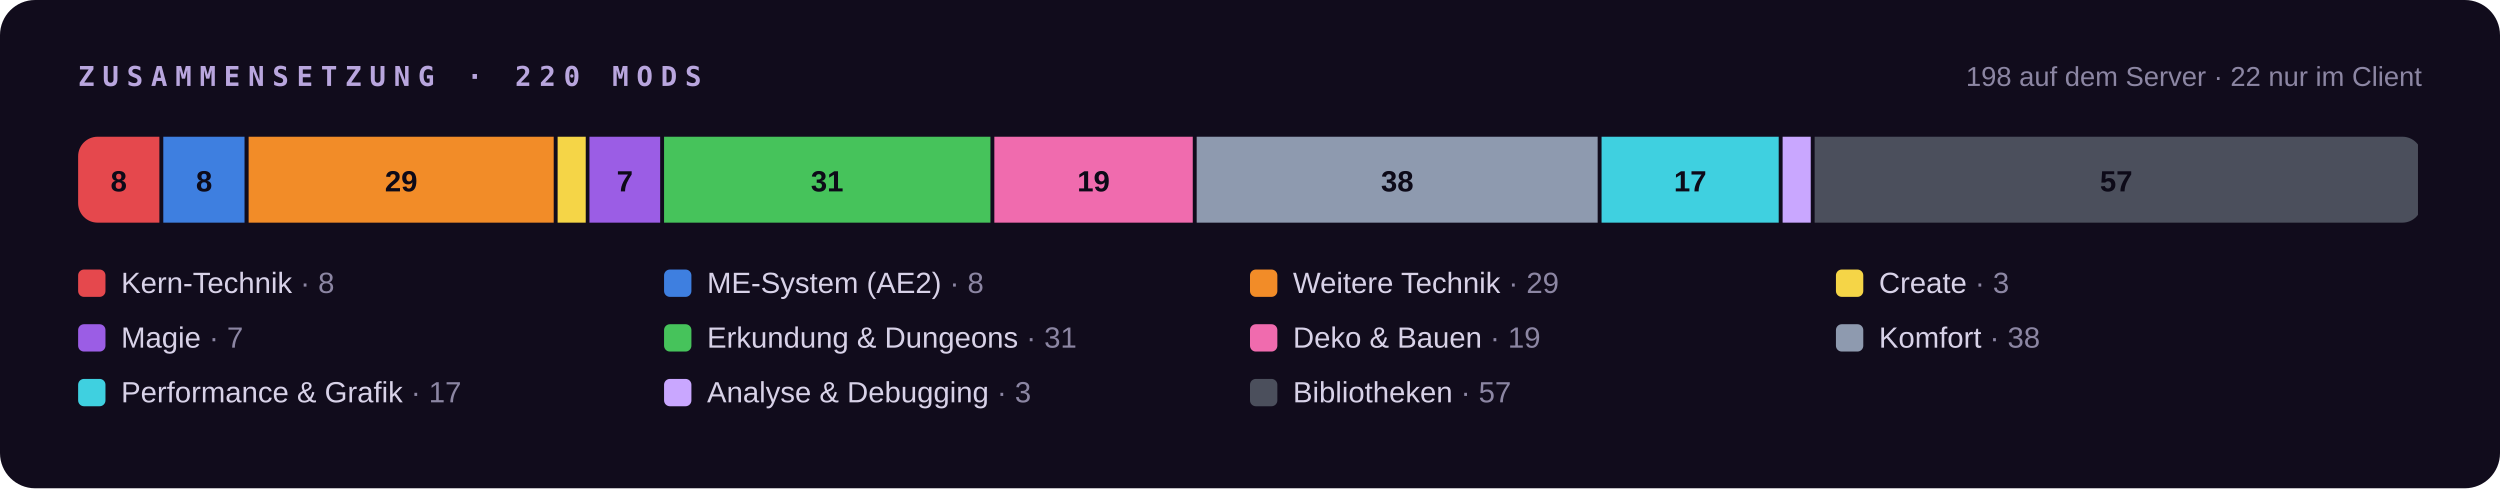
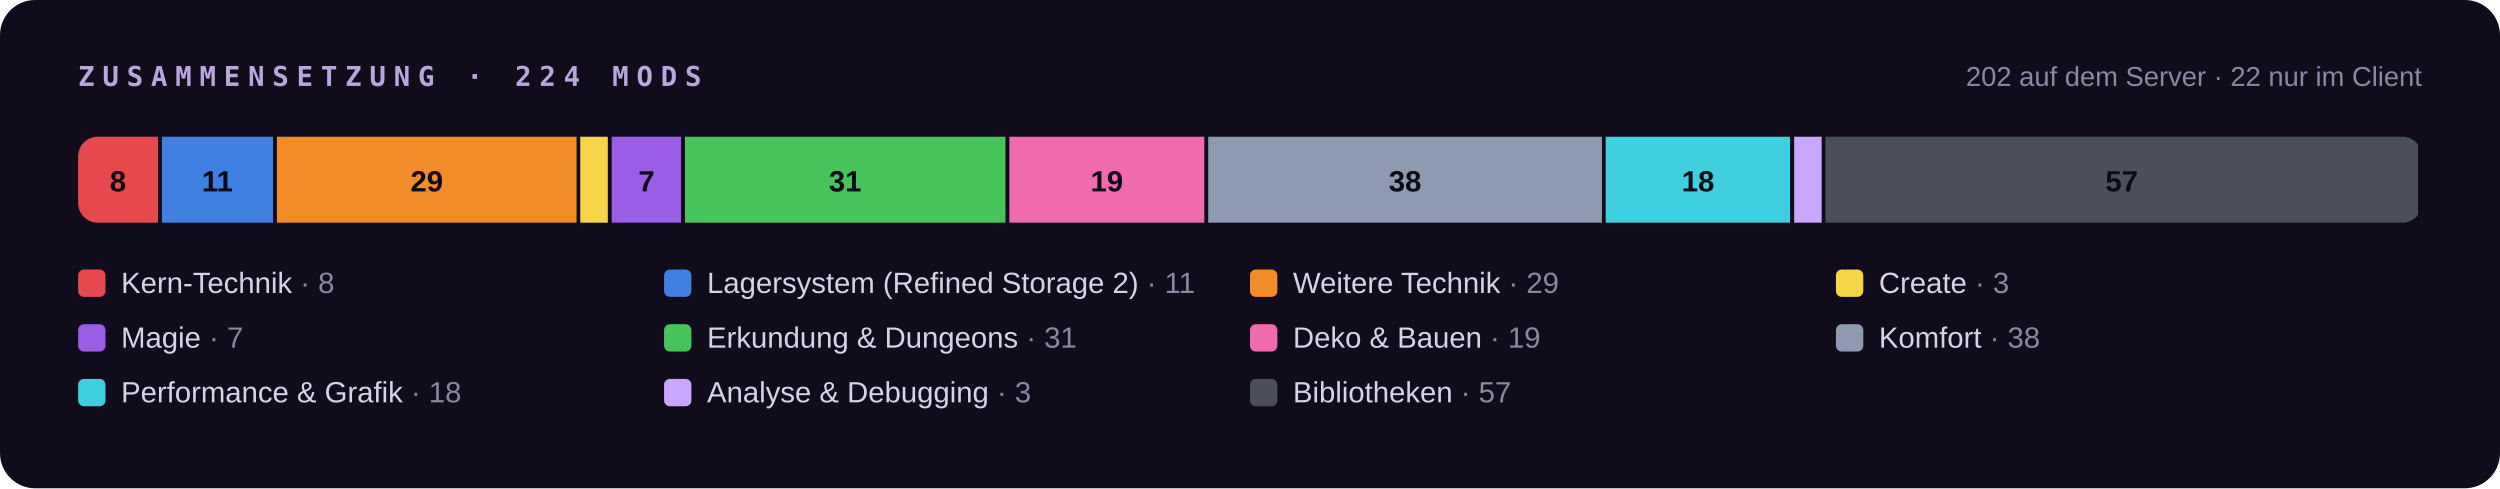
- <svg xmlns="http://www.w3.org/2000/svg" viewBox="0 0 1280 250" width="1280" height="250" role="img" aria-label="Zusammensetzung der 220 Mods nach Kategorie">
+ <svg xmlns="http://www.w3.org/2000/svg" viewBox="0 0 1280 250" width="1280" height="250" role="img" aria-label="Zusammensetzung der 224 Mods nach Kategorie">
  <defs>
    <clipPath id="bar">
      <rect x="40" y="70" width="1200" height="44" rx="10" />
    </clipPath>
  </defs>
  <rect width="1280" height="250" rx="18" fill="#110C1C" />
-   <text x="40" y="44" font-family="'Cascadia Code', Consolas, monospace" font-size="14" font-weight="600" fill="#B9A6DE" letter-spacing="4">ZUSAMMENSETZUNG · 220 MODS</text>
-   <text x="1240" y="44" font-family="'Segoe UI', 'Helvetica Neue', Arial, sans-serif" font-size="14" fill="#8C86A3" text-anchor="end">198 auf dem Server · 22 nur im Client</text>
+   <text x="40" y="44" font-family="'Cascadia Code', Consolas, monospace" font-size="14" font-weight="600" fill="#B9A6DE" letter-spacing="4">ZUSAMMENSETZUNG · 224 MODS</text>
+   <text x="1240" y="44" font-family="'Segoe UI', 'Helvetica Neue', Arial, sans-serif" font-size="14" fill="#8C86A3" text-anchor="end">202 auf dem Server · 22 nur im Client</text>
  <g clip-path="url(#bar)">
-     <rect x="40.0" y="70" width="41.6" height="44" fill="#E5484D" />
-     <text x="60.8" y="98" font-family="'Segoe UI', 'Helvetica Neue', Arial, sans-serif" font-size="15" font-weight="700" fill="#0D0A18" text-anchor="middle">8</text>
-     <rect x="83.6" y="70" width="41.6" height="44" fill="#3E7FE0" />
-     <text x="104.5" y="98" font-family="'Segoe UI', 'Helvetica Neue', Arial, sans-serif" font-size="15" font-weight="700" fill="#0D0A18" text-anchor="middle">8</text>
-     <rect x="127.3" y="70" width="156.2" height="44" fill="#F28C28" />
-     <text x="205.4" y="98" font-family="'Segoe UI', 'Helvetica Neue', Arial, sans-serif" font-size="15" font-weight="700" fill="#0D0A18" text-anchor="middle">29</text>
-     <rect x="285.5" y="70" width="14.4" height="44" fill="#F5D547" />
-     <rect x="301.8" y="70" width="36.2" height="44" fill="#9B5DE5" />
-     <text x="319.9" y="98" font-family="'Segoe UI', 'Helvetica Neue', Arial, sans-serif" font-size="15" font-weight="700" fill="#0D0A18" text-anchor="middle">7</text>
-     <rect x="340.0" y="70" width="167.1" height="44" fill="#46C35B" />
-     <text x="423.5" y="98" font-family="'Segoe UI', 'Helvetica Neue', Arial, sans-serif" font-size="15" font-weight="700" fill="#0D0A18" text-anchor="middle">31</text>
-     <rect x="509.1" y="70" width="101.6" height="44" fill="#F06BAE" />
-     <text x="559.9" y="98" font-family="'Segoe UI', 'Helvetica Neue', Arial, sans-serif" font-size="15" font-weight="700" fill="#0D0A18" text-anchor="middle">19</text>
-     <rect x="612.7" y="70" width="205.3" height="44" fill="#8E9AAF" />
-     <text x="715.4" y="98" font-family="'Segoe UI', 'Helvetica Neue', Arial, sans-serif" font-size="15" font-weight="700" fill="#0D0A18" text-anchor="middle">38</text>
-     <rect x="820.0" y="70" width="90.7" height="44" fill="#3FD0E0" />
-     <text x="865.4" y="98" font-family="'Segoe UI', 'Helvetica Neue', Arial, sans-serif" font-size="15" font-weight="700" fill="#0D0A18" text-anchor="middle">17</text>
-     <rect x="912.7" y="70" width="14.4" height="44" fill="#C9A7FF" />
-     <rect x="929.1" y="70" width="308.9" height="44" fill="#4B4F5C" />
-     <text x="1083.5" y="98" font-family="'Segoe UI', 'Helvetica Neue', Arial, sans-serif" font-size="15" font-weight="700" fill="#0D0A18" text-anchor="middle">57</text>
+     <rect x="40.0" y="70" width="40.9" height="44" fill="#E5484D" />
+     <text x="60.4" y="98" font-family="'Segoe UI', 'Helvetica Neue', Arial, sans-serif" font-size="15" font-weight="700" fill="#0D0A18" text-anchor="middle">8</text>
+     <rect x="82.9" y="70" width="56.9" height="44" fill="#3E7FE0" />
+     <text x="111.3" y="98" font-family="'Segoe UI', 'Helvetica Neue', Arial, sans-serif" font-size="15" font-weight="700" fill="#0D0A18" text-anchor="middle">11</text>
+     <rect x="141.8" y="70" width="153.4" height="44" fill="#F28C28" />
+     <text x="218.5" y="98" font-family="'Segoe UI', 'Helvetica Neue', Arial, sans-serif" font-size="15" font-weight="700" fill="#0D0A18" text-anchor="middle">29</text>
+     <rect x="297.1" y="70" width="14.1" height="44" fill="#F5D547" />
+     <rect x="313.2" y="70" width="35.5" height="44" fill="#9B5DE5" />
+     <text x="331.0" y="98" font-family="'Segoe UI', 'Helvetica Neue', Arial, sans-serif" font-size="15" font-weight="700" fill="#0D0A18" text-anchor="middle">7</text>
+     <rect x="350.7" y="70" width="164.1" height="44" fill="#46C35B" />
+     <text x="432.7" y="98" font-family="'Segoe UI', 'Helvetica Neue', Arial, sans-serif" font-size="15" font-weight="700" fill="#0D0A18" text-anchor="middle">31</text>
+     <rect x="516.8" y="70" width="99.8" height="44" fill="#F06BAE" />
+     <text x="566.7" y="98" font-family="'Segoe UI', 'Helvetica Neue', Arial, sans-serif" font-size="15" font-weight="700" fill="#0D0A18" text-anchor="middle">19</text>
+     <rect x="618.6" y="70" width="201.6" height="44" fill="#8E9AAF" />
+     <text x="719.4" y="98" font-family="'Segoe UI', 'Helvetica Neue', Arial, sans-serif" font-size="15" font-weight="700" fill="#0D0A18" text-anchor="middle">38</text>
+     <rect x="822.1" y="70" width="94.4" height="44" fill="#3FD0E0" />
+     <text x="869.4" y="98" font-family="'Segoe UI', 'Helvetica Neue', Arial, sans-serif" font-size="15" font-weight="700" fill="#0D0A18" text-anchor="middle">18</text>
+     <rect x="918.6" y="70" width="14.1" height="44" fill="#C9A7FF" />
+     <rect x="934.6" y="70" width="303.4" height="44" fill="#4B4F5C" />
+     <text x="1086.3" y="98" font-family="'Segoe UI', 'Helvetica Neue', Arial, sans-serif" font-size="15" font-weight="700" fill="#0D0A18" text-anchor="middle">57</text>
  </g>
  <rect x="40" y="138" width="14" height="14" rx="3" fill="#E5484D" />
  <text x="62" y="150" font-family="'Segoe UI', 'Helvetica Neue', Arial, sans-serif" font-size="15" fill="#D8D2E8">Kern-Technik <tspan fill="#8C86A3">· 8</tspan>
  </text>
  <rect x="340" y="138" width="14" height="14" rx="3" fill="#3E7FE0" />
-   <text x="362" y="150" font-family="'Segoe UI', 'Helvetica Neue', Arial, sans-serif" font-size="15" fill="#D8D2E8">ME-System (AE2) <tspan fill="#8C86A3">· 8</tspan>
+   <text x="362" y="150" font-family="'Segoe UI', 'Helvetica Neue', Arial, sans-serif" font-size="15" fill="#D8D2E8">Lagersystem (Refined Storage 2) <tspan fill="#8C86A3">· 11</tspan>
  </text>
  <rect x="640" y="138" width="14" height="14" rx="3" fill="#F28C28" />
  <text x="662" y="150" font-family="'Segoe UI', 'Helvetica Neue', Arial, sans-serif" font-size="15" fill="#D8D2E8">Weitere Technik <tspan fill="#8C86A3">· 29</tspan>
  </text>
  <rect x="940" y="138" width="14" height="14" rx="3" fill="#F5D547" />
  <text x="962" y="150" font-family="'Segoe UI', 'Helvetica Neue', Arial, sans-serif" font-size="15" fill="#D8D2E8">Create <tspan fill="#8C86A3">· 3</tspan>
  </text>
  <rect x="40" y="166" width="14" height="14" rx="3" fill="#9B5DE5" />
  <text x="62" y="178" font-family="'Segoe UI', 'Helvetica Neue', Arial, sans-serif" font-size="15" fill="#D8D2E8">Magie <tspan fill="#8C86A3">· 7</tspan>
  </text>
  <rect x="340" y="166" width="14" height="14" rx="3" fill="#46C35B" />
  <text x="362" y="178" font-family="'Segoe UI', 'Helvetica Neue', Arial, sans-serif" font-size="15" fill="#D8D2E8">Erkundung &amp; Dungeons <tspan fill="#8C86A3">· 31</tspan>
  </text>
  <rect x="640" y="166" width="14" height="14" rx="3" fill="#F06BAE" />
  <text x="662" y="178" font-family="'Segoe UI', 'Helvetica Neue', Arial, sans-serif" font-size="15" fill="#D8D2E8">Deko &amp; Bauen <tspan fill="#8C86A3">· 19</tspan>
  </text>
  <rect x="940" y="166" width="14" height="14" rx="3" fill="#8E9AAF" />
  <text x="962" y="178" font-family="'Segoe UI', 'Helvetica Neue', Arial, sans-serif" font-size="15" fill="#D8D2E8">Komfort <tspan fill="#8C86A3">· 38</tspan>
  </text>
  <rect x="40" y="194" width="14" height="14" rx="3" fill="#3FD0E0" />
-   <text x="62" y="206" font-family="'Segoe UI', 'Helvetica Neue', Arial, sans-serif" font-size="15" fill="#D8D2E8">Performance &amp; Grafik <tspan fill="#8C86A3">· 17</tspan>
+   <text x="62" y="206" font-family="'Segoe UI', 'Helvetica Neue', Arial, sans-serif" font-size="15" fill="#D8D2E8">Performance &amp; Grafik <tspan fill="#8C86A3">· 18</tspan>
  </text>
  <rect x="340" y="194" width="14" height="14" rx="3" fill="#C9A7FF" />
  <text x="362" y="206" font-family="'Segoe UI', 'Helvetica Neue', Arial, sans-serif" font-size="15" fill="#D8D2E8">Analyse &amp; Debugging <tspan fill="#8C86A3">· 3</tspan>
  </text>
  <rect x="640" y="194" width="14" height="14" rx="3" fill="#4B4F5C" />
  <text x="662" y="206" font-family="'Segoe UI', 'Helvetica Neue', Arial, sans-serif" font-size="15" fill="#D8D2E8">Bibliotheken <tspan fill="#8C86A3">· 57</tspan>
  </text>
</svg>
